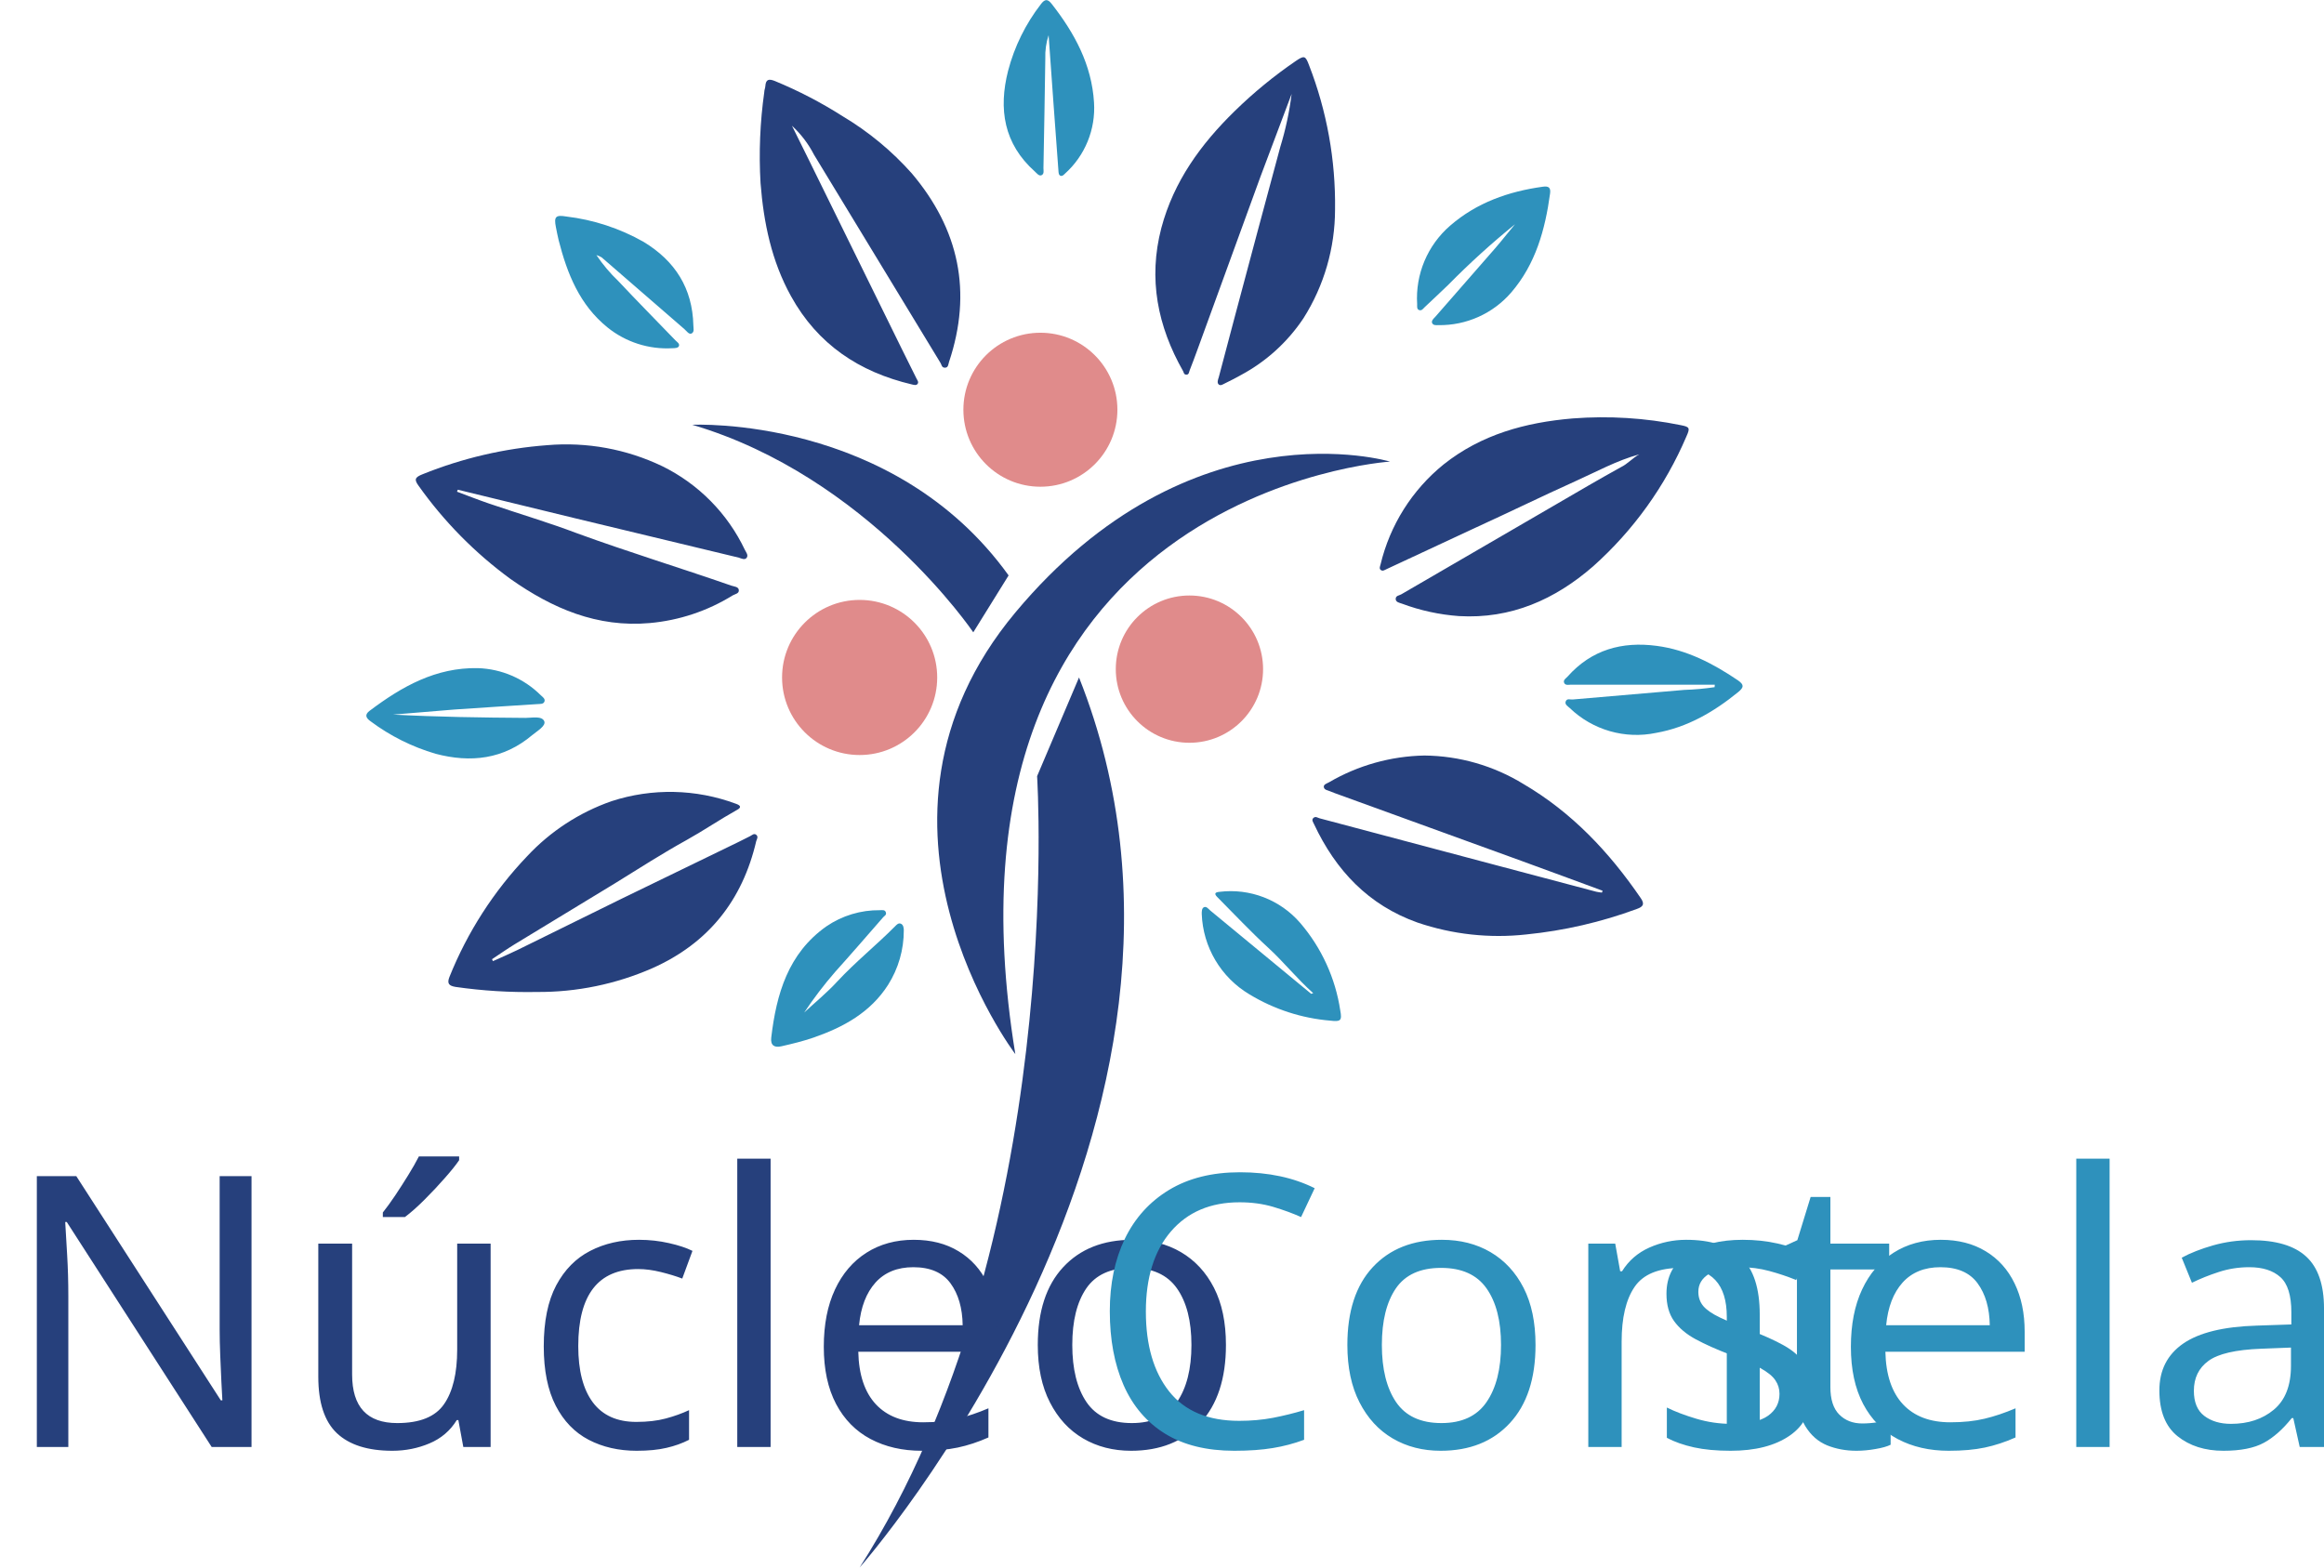
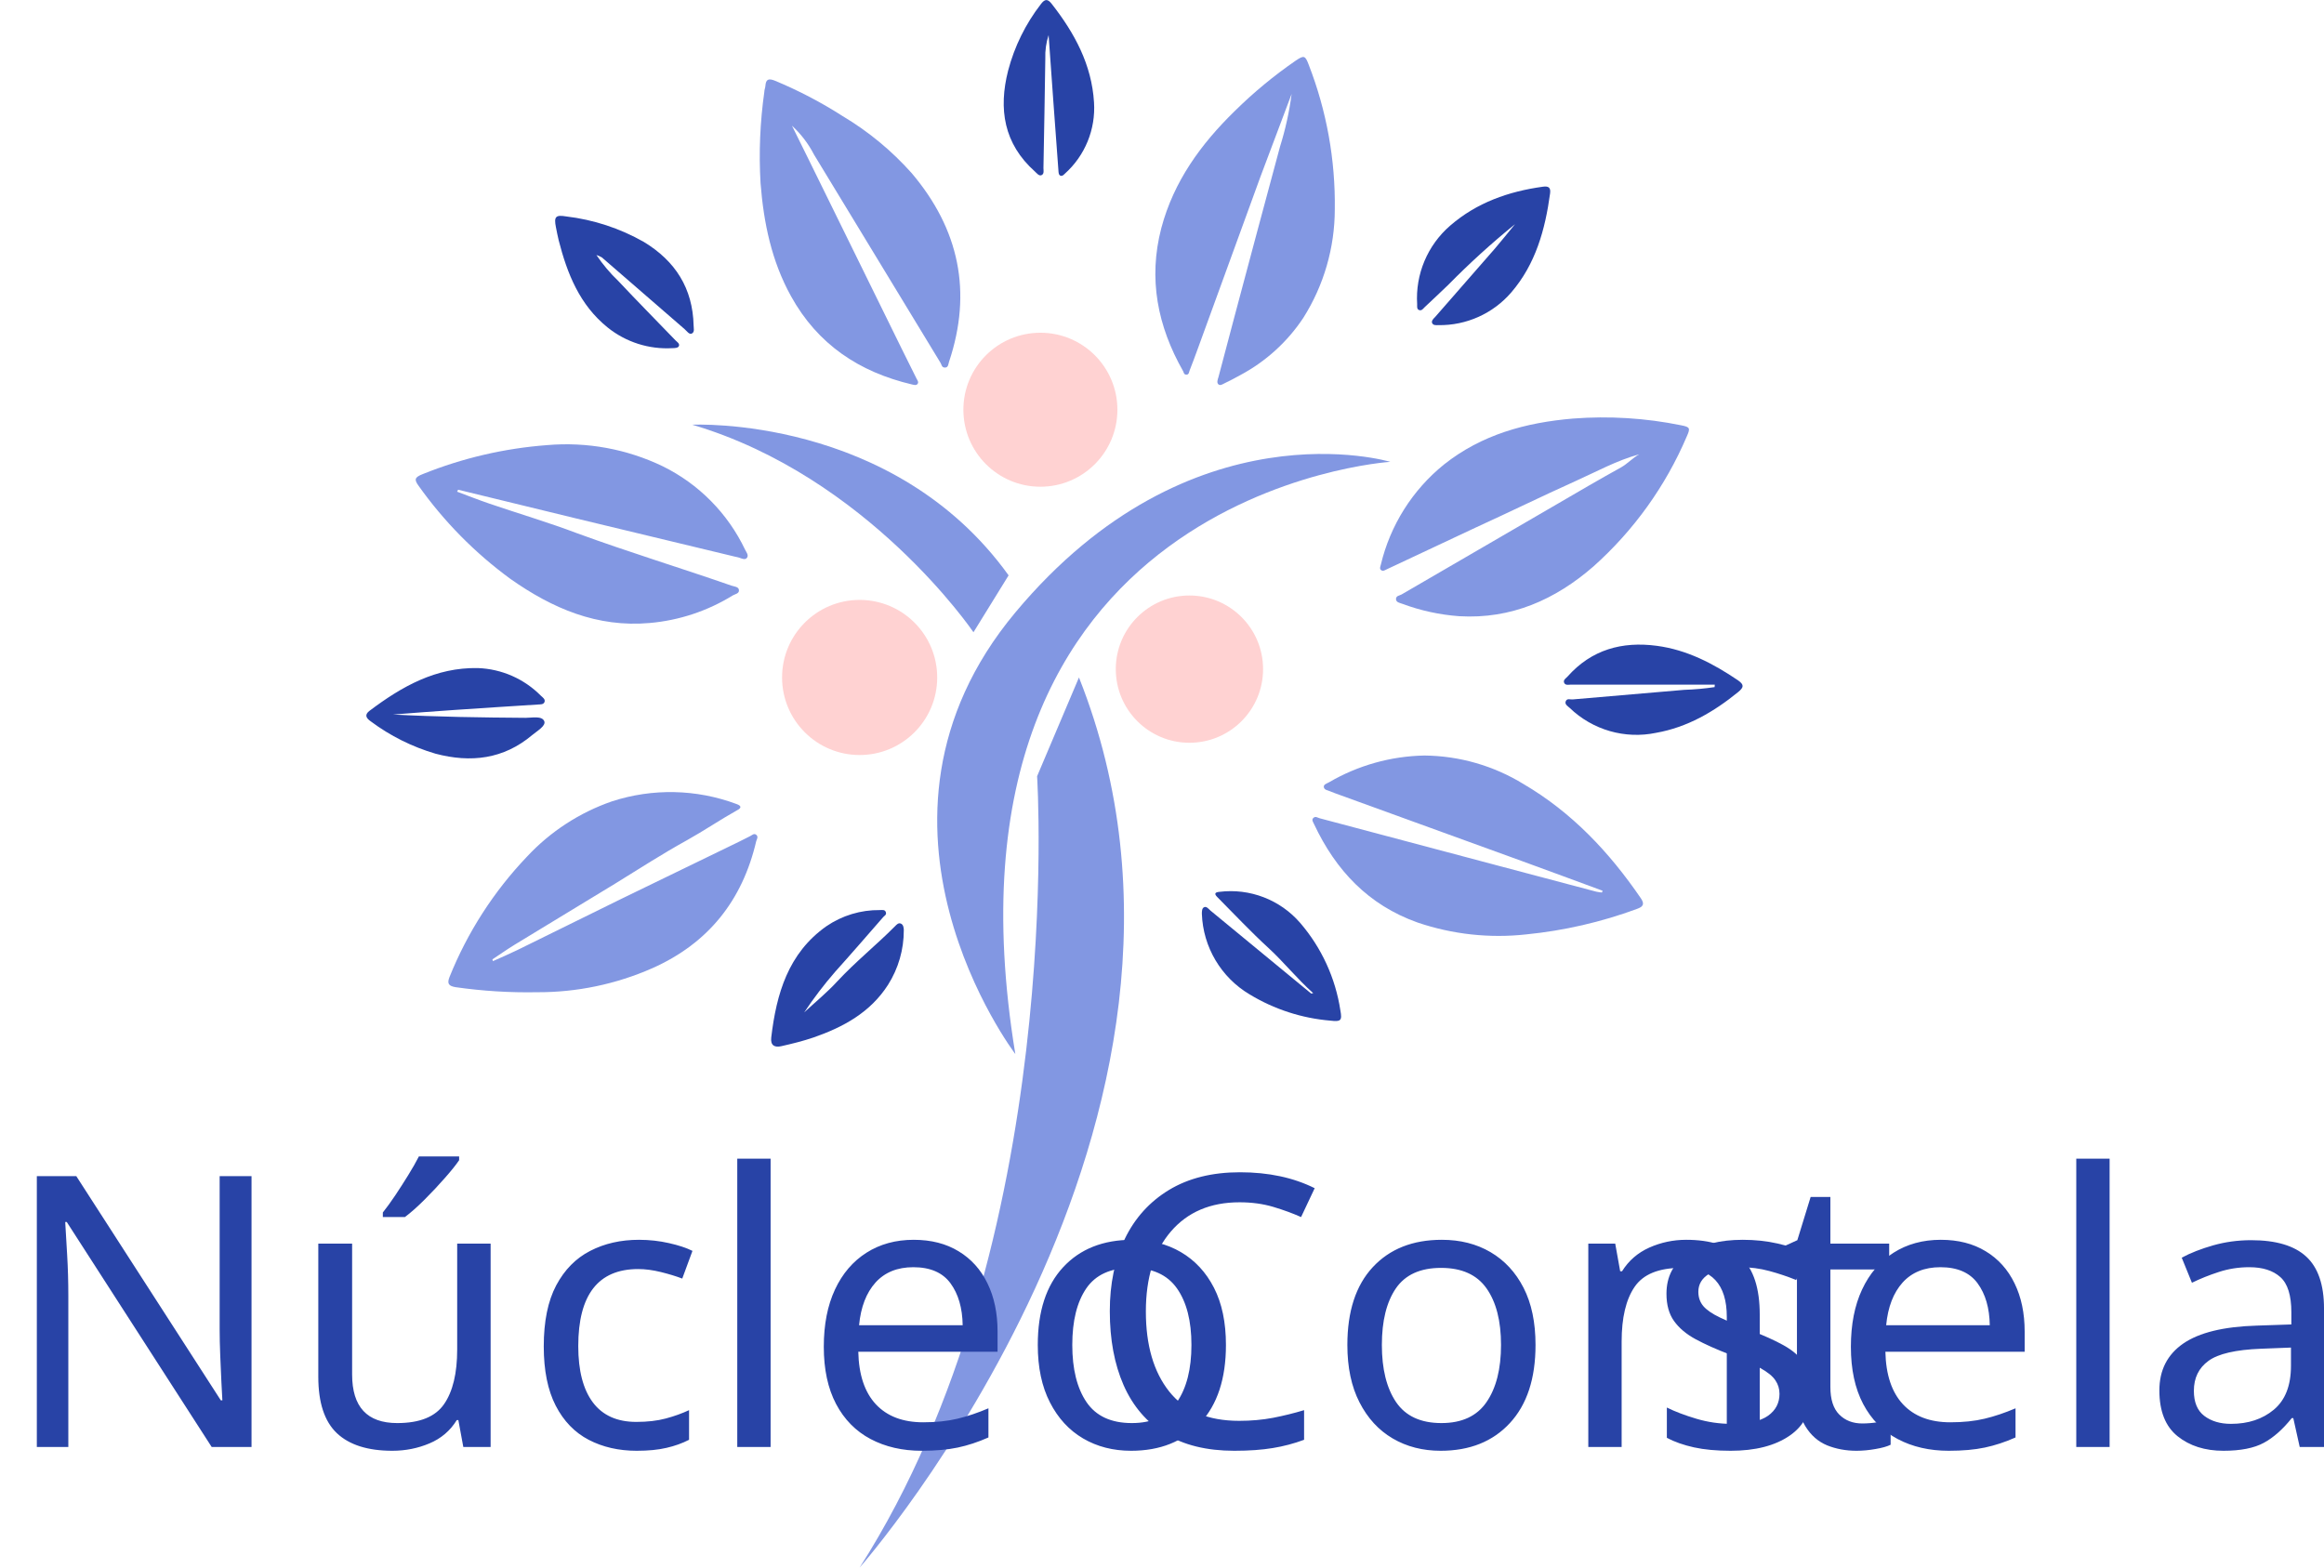
<svg xmlns="http://www.w3.org/2000/svg" id="Layer_1" data-name="Layer 1" viewBox="0 0 373.62 252.05">
  <defs>
-     <style>.cls-1,.cls-4{fill:#26407c;}.cls-2{fill:#e08b8b;}.cls-3,.cls-5{fill:#2e91bc;}.cls-4,.cls-5{font-size:61px;font-family:Goodfish-Regular, Goodfish;}.cls-6{letter-spacing:0.01em;}.cls-7{letter-spacing:0.01em;}</style>
+     <style>.cls-1{fill:#8297e2;}.cls-2{fill:#ffd2d2;}.cls-3,.cls-4{fill:#2843a6;}.cls-4{font-size:61px;font-family:Goodfish-Regular, Goodfish;}.cls-5{letter-spacing:0.01em;}.cls-6{letter-spacing:0.01em;}</style>
  </defs>
-   <path id="_Path_" data-name="&lt;Path&gt;" class="cls-1" d="M147.82,93.5s32.29-1.61,50.86,24.22L193,126.87S176.08,101.84,147.82,93.5Z" transform="translate(-36.53 -25.2)" />
-   <path id="_Path_2" data-name="&lt;Path&gt;" class="cls-1" d="M199.76,194.69s-28.26-37.14,0-71S260,99.42,260,99.42,185,104.26,199.76,194.69Z" transform="translate(-36.53 -25.2)" />
-   <path id="_Path_3" data-name="&lt;Path&gt;" class="cls-1" d="M210,134.13,203.26,150s4.84,75-28.53,127.24C174.73,277.26,238.24,205.18,210,134.13Z" transform="translate(-36.53 -25.2)" />
+   <path id="_Path_" data-name="&lt;Path&gt;" class="cls-1" d="M544.91,290.75s32.29-1.61,50.86,24.22l-5.65,9.15S573.17,299.1,544.91,290.75Z" transform="translate(-433.62 -222.46)" />
+   <path id="_Path_2" data-name="&lt;Path&gt;" class="cls-1" d="M596.85,391.94s-28.26-37.14,0-71,60.28-24.22,60.28-24.22S582,301.52,596.85,391.94Z" transform="translate(-433.62 -222.46)" />
+   <path id="_Path_3" data-name="&lt;Path&gt;" class="cls-1" d="M607.08,331.39l-6.73,15.88s4.84,75-28.53,127.24C571.82,474.51,635.33,402.44,607.08,331.39Z" transform="translate(-433.62 -222.46)" />
  <g id="_Group_" data-name="&lt;Group&gt;">
-     <path id="_Path_4" data-name="&lt;Path&gt;" class="cls-1" d="M115.78,179.74c1.31-.59,2.65-1.16,3.94-1.79,5.56-2.72,11.09-5.48,16.65-8.2,6.29-3.07,12.6-6.12,18.91-9.18.61-.3,1.21-.62,1.83-.92.31-.15.64-.52,1-.22s.11.69,0,1c-2.22,9.55-7.71,16.44-16.69,20.44a45.46,45.46,0,0,1-18.57,3.83,81.46,81.46,0,0,1-13.06-.81c-1.11-.18-1.42-.56-1-1.62a61,61,0,0,1,12.48-19.39,33.75,33.75,0,0,1,13.58-8.86,30.35,30.35,0,0,1,20,.42c.81.28.88.62.14,1-2.74,1.53-5.33,3.3-8.08,4.83-3.94,2.18-7.73,4.62-11.58,7q-8.05,4.88-16.09,9.78c-1.23.75-2.41,1.59-3.61,2.38Z" transform="translate(-36.53 -25.2)" />
-     <path id="_Path_5" data-name="&lt;Path&gt;" class="cls-1" d="M110,104.26c1.74.65,3.46,1.33,5.22,1.93,4.69,1.6,9.44,3,14.09,4.76,8.2,3,16.56,5.55,24.81,8.42.44.15,1.15.16,1.19.72s-.6.62-1,.85A30.41,30.41,0,0,1,141,125.38c-8.48.76-15.68-2.36-22.39-7.08a65.6,65.6,0,0,1-14.79-15c-.73-1-.6-1.36.68-1.86a66.87,66.87,0,0,1,20-4.66A35.75,35.75,0,0,1,143,100.16a28.69,28.69,0,0,1,13.28,13.45c.2.4.58.84.3,1.26s-.85.14-1.25,0q-13.2-3.16-26.39-6.35-9.41-2.28-18.81-4.58Z" transform="translate(-36.53 -25.2)" />
-     <path id="_Path_6" data-name="&lt;Path&gt;" class="cls-1" d="M294.17,168.42c-4.35-1.6-8.7-3.22-13.05-4.8l-30-10.89a7.77,7.77,0,0,1-.76-.3c-.36-.17-.91-.19-1-.65s.49-.6.82-.79a31.59,31.59,0,0,1,15.35-4.31,31,31,0,0,1,15.95,4.6c7.77,4.56,13.77,10.94,18.82,18.32.7,1,.36,1.4-.62,1.75a71.89,71.89,0,0,1-17.77,4.1,40.47,40.47,0,0,1-17.49-1.91c-7.9-2.81-13.15-8.39-16.64-15.83-.14-.31-.45-.69-.09-1s.7,0,1,.07l28.76,7.64,15.7,4.16a8.2,8.2,0,0,0,.92.14Z" transform="translate(-36.53 -25.2)" />
-     <path id="_Path_7" data-name="&lt;Path&gt;" class="cls-1" d="M163.85,45.42,166.61,51l14.88,30.27c.78,1.59,1.59,3.18,2.37,4.77.13.27.41.58.19.88s-.59.16-.89.1c-8.51-2-15.18-6.45-19.46-14.19-3.13-5.65-4.4-11.8-4.9-18.18A74,74,0,0,1,159.4,40c0-.32.15-.62.17-.94.07-1.12.57-1.22,1.54-.83A69.62,69.62,0,0,1,172,43.89a47.28,47.28,0,0,1,11.1,9.17c7.62,9,9.77,19.08,6,30.34-.12.36-.1.91-.64.92s-.54-.45-.72-.75l-20.35-33.5A16.62,16.62,0,0,0,163.85,45.42Z" transform="translate(-36.53 -25.2)" />
-     <path id="_Path_8" data-name="&lt;Path&gt;" class="cls-1" d="M300.08,98.25c-3.65,1-6.93,2.82-10.32,4.34-5.35,2.41-10.63,5-16,7.45l-14.34,6.68c-.29.13-.58.36-.89.14s-.14-.59-.06-.88a29.52,29.52,0,0,1,10.15-16.11c6.07-4.82,13.16-6.75,20.75-7.39a62.84,62.84,0,0,1,17.37,1.08c1.44.28,1.52.45.91,1.81a59.05,59.05,0,0,1-15,20.89c-6.13,5.34-13.21,8.49-21.57,8a33,33,0,0,1-9.17-2c-.39-.14-1-.22-1-.76s.56-.54.9-.74l25-14.53c3.42-2,6.85-4,10.3-5.91C298.21,99.79,299,98.83,300.08,98.25Z" transform="translate(-36.53 -25.2)" />
-     <path id="_Path_9" data-name="&lt;Path&gt;" class="cls-1" d="M244.18,40.3c-1.66,4.43-3.34,8.84-5,13.28q-5.09,13.91-10.14,27.84c-.4,1.11-.82,2.22-1.25,3.32-.11.27-.1.71-.53.7s-.4-.34-.53-.57c-4.1-7.22-5.63-14.82-3.5-23,2-7.52,6.36-13.5,11.82-18.83A72.48,72.48,0,0,1,244.86,35c1.34-.91,1.55-.85,2.11.66a61.79,61.79,0,0,1,4.19,23.23,32.74,32.74,0,0,1-5.07,17.47A27.89,27.89,0,0,1,236,85.52c-.83.46-1.68.91-2.54,1.32-.31.15-.7.44-1,.18s-.13-.76,0-1.14q1.31-5,2.62-9.9c2.42-9.06,4.83-18.12,7.28-27.17A49.82,49.82,0,0,0,244.18,40.3Z" transform="translate(-36.53 -25.2)" />
+     <path id="_Path_4" data-name="&lt;Path&gt;" class="cls-1" d="M512.87,377c1.31-.59,2.65-1.16,3.94-1.79,5.56-2.72,11.09-5.48,16.65-8.2,6.29-3.07,12.6-6.12,18.91-9.18.61-.3,1.21-.62,1.83-.92.31-.15.64-.52,1-.22s.11.69,0,1c-2.22,9.55-7.71,16.44-16.69,20.44A45.46,45.46,0,0,1,519.94,382a81.46,81.46,0,0,1-13.06-.81c-1.11-.18-1.42-.56-1-1.62a61,61,0,0,1,12.48-19.39A33.75,33.75,0,0,1,532,351.31a30.35,30.35,0,0,1,20,.42c.81.28.88.62.14,1-2.74,1.53-5.33,3.3-8.08,4.83-3.94,2.18-7.73,4.62-11.58,7q-8.05,4.88-16.09,9.78c-1.23.75-2.41,1.59-3.61,2.38Z" transform="translate(-433.62 -222.46)" />
+     <path id="_Path_5" data-name="&lt;Path&gt;" class="cls-1" d="M507.11,301.52c1.74.65,3.46,1.33,5.22,1.93,4.69,1.6,9.44,3,14.09,4.76,8.2,3,16.56,5.55,24.81,8.42.44.15,1.15.16,1.19.72s-.6.62-1,.85a30.41,30.41,0,0,1-13.34,4.43c-8.48.76-15.68-2.36-22.39-7.08a65.6,65.6,0,0,1-14.79-15c-.73-1-.6-1.36.68-1.86a66.87,66.87,0,0,1,20-4.66,35.75,35.75,0,0,1,18.56,3.39,28.69,28.69,0,0,1,13.28,13.45c.2.4.58.84.3,1.26s-.85.14-1.25,0q-13.2-3.16-26.39-6.35-9.41-2.28-18.81-4.58Z" transform="translate(-433.62 -222.46)" />
+     <path id="_Path_6" data-name="&lt;Path&gt;" class="cls-1" d="M691.26,365.68c-4.35-1.6-8.7-3.22-13.05-4.8l-30-10.89a7.77,7.77,0,0,1-.76-.3c-.36-.17-.91-.19-1-.65s.49-.6.82-.79a31.59,31.59,0,0,1,15.35-4.31,31,31,0,0,1,15.95,4.6c7.77,4.56,13.77,10.94,18.82,18.32.7,1,.36,1.4-.62,1.75A71.89,71.89,0,0,1,679,372.7a40.47,40.47,0,0,1-17.49-1.91c-7.9-2.81-13.15-8.39-16.64-15.83-.14-.31-.45-.69-.09-1s.7,0,1,.07l28.76,7.64,15.7,4.16a8.2,8.2,0,0,0,.92.14Z" transform="translate(-433.62 -222.46)" />
+     <path id="_Path_7" data-name="&lt;Path&gt;" class="cls-1" d="M560.94,242.67l2.76,5.59,14.88,30.27c.78,1.59,1.59,3.18,2.37,4.77.13.27.41.58.19.88s-.59.16-.89.1c-8.51-2-15.18-6.45-19.46-14.19-3.13-5.65-4.4-11.8-4.9-18.18a74,74,0,0,1,.61-14.7c0-.32.15-.62.17-.94.07-1.12.57-1.22,1.54-.83a69.62,69.62,0,0,1,10.88,5.69,47.28,47.28,0,0,1,11.1,9.17c7.62,9,9.77,19.08,6,30.34-.12.36-.1.91-.64.92s-.54-.45-.72-.75l-20.35-33.5A16.62,16.62,0,0,0,560.94,242.67Z" transform="translate(-433.62 -222.46)" />
+     <path id="_Path_8" data-name="&lt;Path&gt;" class="cls-1" d="M697.17,295.5c-3.65,1-6.93,2.82-10.32,4.34-5.35,2.41-10.63,5-16,7.45L656.56,314c-.29.13-.58.36-.89.14s-.14-.59-.06-.88a29.52,29.52,0,0,1,10.15-16.11c6.07-4.82,13.16-6.75,20.75-7.39a62.84,62.84,0,0,1,17.37,1.08c1.44.28,1.52.45.91,1.81a59.05,59.05,0,0,1-15,20.89c-6.13,5.34-13.21,8.49-21.57,8a33,33,0,0,1-9.17-2c-.39-.14-1-.22-1-.76s.56-.54.9-.74l25-14.53c3.42-2,6.85-4,10.3-5.91C695.3,297,696.09,296.09,697.17,295.5Z" transform="translate(-433.62 -222.46)" />
+     <path id="_Path_9" data-name="&lt;Path&gt;" class="cls-1" d="M641.27,237.56c-1.66,4.43-3.34,8.84-5,13.28q-5.09,13.91-10.14,27.84c-.4,1.11-.82,2.22-1.25,3.32-.11.27-.1.71-.53.7s-.4-.34-.53-.57c-4.1-7.22-5.63-14.82-3.5-23,2-7.52,6.36-13.5,11.82-18.83a72.48,72.48,0,0,1,9.77-8.08c1.34-.91,1.55-.85,2.11.66a61.79,61.79,0,0,1,4.19,23.23,32.74,32.74,0,0,1-5.07,17.47,27.89,27.89,0,0,1-10.1,9.18c-.83.46-1.68.91-2.54,1.32-.31.15-.7.44-1,.18s-.13-.76,0-1.14q1.31-5,2.62-9.9c2.42-9.06,4.83-18.12,7.28-27.17A49.82,49.82,0,0,0,641.27,237.56Z" transform="translate(-433.62 -222.46)" />
  </g>
  <circle id="_Path_10" data-name="&lt;Path&gt;" class="cls-2" cx="138.2" cy="108.93" r="12.47" />
  <circle id="_Path_11" data-name="&lt;Path&gt;" class="cls-2" cx="191.22" cy="107.59" r="11.84" />
  <circle id="_Path_12" data-name="&lt;Path&gt;" class="cls-2" cx="167.26" cy="65.88" r="12.38" />
-   <path id="_Path_13" data-name="&lt;Path&gt;" class="cls-3" d="M280.09,61.26A129.12,129.12,0,0,0,269.36,71c-1.24,1.2-2.51,2.38-3.77,3.57-.26.24-.48.63-.9.49s-.32-.61-.33-.95a15.42,15.42,0,0,1,5.32-12.64c4.26-3.69,9.37-5.49,14.9-6.25.92-.13,1.28.15,1.15,1.09-.79,5.81-2.32,11.35-6.24,15.91a15.16,15.16,0,0,1-11.71,5.26c-.36,0-.81.06-1-.31s.22-.75.47-1c3.2-3.67,6.42-7.33,9.61-11C278,63.86,279,62.55,280.09,61.26Z" transform="translate(-36.53 -25.2)" />
-   <path id="_Path_14" data-name="&lt;Path&gt;" class="cls-3" d="M132.41,66.21a25.36,25.36,0,0,0,3.53,4.19c3,3.2,6.13,6.36,9.19,9.54.24.25.67.49.56.87s-.71.37-1.06.38a15.22,15.22,0,0,1-10.42-3.33c-4.5-3.63-6.49-8.65-7.86-14-.18-.7-.3-1.42-.45-2.14-.33-1.66-.05-2,1.65-1.71A33.08,33.08,0,0,1,140,64.09c5.06,3.07,7.86,7.45,8,13.44,0,.44.19,1-.25,1.27s-.84-.38-1.19-.68q-6.66-5.76-13.31-11.54A4.86,4.86,0,0,0,132.41,66.21Z" transform="translate(-36.53 -25.2)" />
-   <path id="_Path_15" data-name="&lt;Path&gt;" class="cls-3" d="M99.72,140.1c7.12.38,14.21.48,21.31.53,1.05,0,2.62-.36,3,.54.3.75-1.15,1.57-1.94,2.23-4.61,3.89-9.88,4.49-15.53,3a32.93,32.93,0,0,1-10.45-5.22c-.75-.53-1-1.06-.16-1.69,5.17-3.89,10.63-7,17.42-6.86A15,15,0,0,1,123.48,137c.29.27.74.56.58,1s-.68.38-1.08.41c-4.45.29-8.89.56-13.34.87C106.33,139.56,103,139.84,99.72,140.1Z" transform="translate(-36.53 -25.2)" />
-   <path id="_Path_16" data-name="&lt;Path&gt;" class="cls-3" d="M312.21,135.29H290.09c-.32,0-.64,0-1,0s-.91.16-1.1-.3.3-.72.55-1c3.85-4.34,8.78-5.68,14.34-4.94,4.85.64,9.08,2.85,13.08,5.56,1,.71.92,1.12,0,1.88-3.91,3.18-8.16,5.66-13.18,6.55a15.46,15.46,0,0,1-13.89-4c-.31-.29-.85-.57-.64-1.08s.72-.25,1.11-.29l17.94-1.54a42.71,42.71,0,0,0,4.88-.44Z" transform="translate(-36.53 -25.2)" />
-   <path id="_Path_17" data-name="&lt;Path&gt;" class="cls-3" d="M165.82,188c1.78-1.65,3.68-3.2,5.33-5,2.92-3.14,6.26-5.82,9.27-8.85.25-.25.53-.59.93-.43s.48.66.48,1.05a16.32,16.32,0,0,1-2.53,8.79c-2.84,4.45-7.21,6.82-12,8.48-1.67.57-3.41,1-5.14,1.39-1.1.26-1.79-.11-1.64-1.4.83-7,2.71-13.53,8.85-17.87a14.94,14.94,0,0,1,8.62-2.61c.35,0,.8-.11.95.33s-.22.57-.42.8c-2.57,2.94-5.12,5.9-7.74,8.81A64,64,0,0,0,165.82,188Z" transform="translate(-36.53 -25.2)" />
-   <path id="_Path_18" data-name="&lt;Path&gt;" class="cls-3" d="M247.65,184.89c-2.62-2.33-4.72-5-7.23-7.3-2.85-2.61-5.49-5.44-8.22-8.18-.54-.55-.27-.75.36-.81a14.76,14.76,0,0,1,13,5A28,28,0,0,1,252,187.68c.3,1.62.07,1.83-1.59,1.63a29.81,29.81,0,0,1-13-4.22,15.71,15.71,0,0,1-7.68-12.95c0-.41,0-.92.38-1.08s.71.3,1,.55L247.33,185S247.41,184.95,247.65,184.89Z" transform="translate(-36.53 -25.2)" />
-   <path id="_Path_19" data-name="&lt;Path&gt;" class="cls-3" d="M205.11,30.85a10.94,10.94,0,0,0-.53,3.78c-.08,5.87-.19,11.73-.3,17.6,0,.39.14.91-.28,1.13s-.79-.3-1.1-.58c-5-4.46-5.87-10.05-4.3-16.21a29.82,29.82,0,0,1,5.27-10.7c.62-.82,1.08-.91,1.77,0,3.65,4.67,6.4,9.74,6.77,15.79a14.16,14.16,0,0,1-4.69,11.48c-.19.18-.4.43-.7.32s-.31-.52-.33-.82q-.41-5.51-.81-11T205.11,30.85Z" transform="translate(-36.53 -25.2)" />
+   <path id="_Path_13" data-name="&lt;Path&gt;" class="cls-3" d="M677.18,258.51a129.12,129.12,0,0,0-10.73,9.75c-1.24,1.2-2.51,2.38-3.77,3.57-.26.24-.48.63-.9.49s-.32-.61-.33-.95a15.42,15.42,0,0,1,5.32-12.64c4.26-3.69,9.37-5.49,14.9-6.25.92-.13,1.28.15,1.15,1.09-.79,5.81-2.32,11.35-6.24,15.91a15.16,15.16,0,0,1-11.71,5.26c-.36,0-.81.06-1-.31s.22-.75.47-1c3.2-3.67,6.42-7.33,9.61-11C675.07,261.12,676.12,259.8,677.18,258.51Z" transform="translate(-433.62 -222.46)" />
+   <path id="_Path_14" data-name="&lt;Path&gt;" class="cls-3" d="M529.5,263.46a25.36,25.36,0,0,0,3.53,4.19c3,3.2,6.13,6.36,9.19,9.54.24.25.67.49.56.87s-.71.37-1.06.38a15.22,15.22,0,0,1-10.42-3.33c-4.5-3.63-6.49-8.65-7.86-14-.18-.7-.3-1.42-.45-2.14-.33-1.66-.05-2,1.65-1.71a33.08,33.08,0,0,1,12.49,4.1c5.06,3.07,7.86,7.45,8,13.44,0,.44.19,1-.25,1.27s-.84-.38-1.19-.68q-6.66-5.76-13.31-11.54A4.86,4.86,0,0,0,529.5,263.46Z" transform="translate(-433.62 -222.46)" />
+   <path id="_Path_15" data-name="&lt;Path&gt;" class="cls-3" d="M496.81,337.35c7.12.38,14.21.48,21.31.53,1.05,0,2.62-.36,3,.54.3.75-1.15,1.57-1.94,2.23-4.61,3.89-9.88,4.49-15.53,3a32.93,32.93,0,0,1-10.45-5.22c-.75-.53-1-1.06-.16-1.69,5.17-3.89,10.63-7,17.42-6.86a15,15,0,0,1,10.12,4.45c.29.27.74.56.58,1s-.68.38-1.08.41c-4.45.29-8.89.56-13.34.87C503.42,336.82,500.12,337.1,496.81,337.35Z" transform="translate(-433.62 -222.46)" />
+   <path id="_Path_16" data-name="&lt;Path&gt;" class="cls-3" d="M709.3,332.54H687.18c-.32,0-.64,0-1,0s-.91.16-1.1-.3.3-.72.55-1c3.85-4.34,8.78-5.68,14.34-4.94,4.85.64,9.08,2.85,13.08,5.56,1,.71.92,1.12,0,1.88-3.91,3.18-8.16,5.66-13.18,6.55a15.46,15.46,0,0,1-13.89-4c-.31-.29-.85-.57-.64-1.08s.72-.25,1.11-.29l17.94-1.54a42.71,42.71,0,0,0,4.88-.44Z" transform="translate(-433.62 -222.46)" />
+   <path id="_Path_17" data-name="&lt;Path&gt;" class="cls-3" d="M562.91,385.24c1.78-1.65,3.68-3.2,5.33-5,2.92-3.14,6.26-5.82,9.27-8.85.25-.25.53-.59.93-.43s.48.66.48,1.05a16.32,16.32,0,0,1-2.53,8.79c-2.84,4.45-7.21,6.82-12,8.48-1.67.57-3.41,1-5.14,1.39-1.1.26-1.79-.11-1.64-1.4.83-7,2.71-13.53,8.85-17.87a14.94,14.94,0,0,1,8.62-2.61c.35,0,.8-.11.95.33s-.22.57-.42.8c-2.57,2.94-5.12,5.9-7.74,8.81A64,64,0,0,0,562.91,385.24Z" transform="translate(-433.62 -222.46)" />
+   <path id="_Path_18" data-name="&lt;Path&gt;" class="cls-3" d="M644.74,382.15c-2.62-2.33-4.72-5-7.23-7.3-2.85-2.61-5.49-5.44-8.22-8.18-.54-.55-.27-.75.36-.81a14.76,14.76,0,0,1,13,5,28,28,0,0,1,6.46,14.08c.3,1.62.07,1.83-1.59,1.63a29.81,29.81,0,0,1-13-4.22,15.71,15.71,0,0,1-7.68-12.95c0-.41,0-.92.38-1.08s.71.3,1,.55l16.19,13.34S644.5,382.2,644.74,382.15Z" transform="translate(-433.62 -222.46)" />
+   <path id="_Path_19" data-name="&lt;Path&gt;" class="cls-3" d="M602.2,228.1a10.94,10.94,0,0,0-.53,3.78c-.08,5.87-.19,11.73-.3,17.6,0,.39.14.91-.28,1.13s-.79-.3-1.1-.58c-5-4.46-5.87-10.05-4.3-16.21a29.82,29.82,0,0,1,5.27-10.7c.62-.82,1.08-.91,1.77,0,3.65,4.67,6.4,9.74,6.77,15.79a14.16,14.16,0,0,1-4.69,11.48c-.19.18-.4.43-.7.32s-.31-.52-.33-.82q-.41-5.51-.81-11T602.2,228.1Z" transform="translate(-433.62 -222.46)" />
  <text class="cls-4" transform="translate(0 232.66)">Núcleo</text>
-   <text class="cls-5" transform="translate(174.7 232.66)">Con<tspan class="cls-6" x="90.1" y="0">s</tspan>
-     <tspan class="cls-7" x="108.58" y="0">t</tspan>
+   <text class="cls-4" transform="translate(174.7 232.66)">Con<tspan class="cls-5" x="90.1" y="0">s</tspan>
+     <tspan class="cls-6" x="108.58" y="0">t</tspan>
    <tspan x="119.5" y="0">elar</tspan>
  </text>
</svg>
